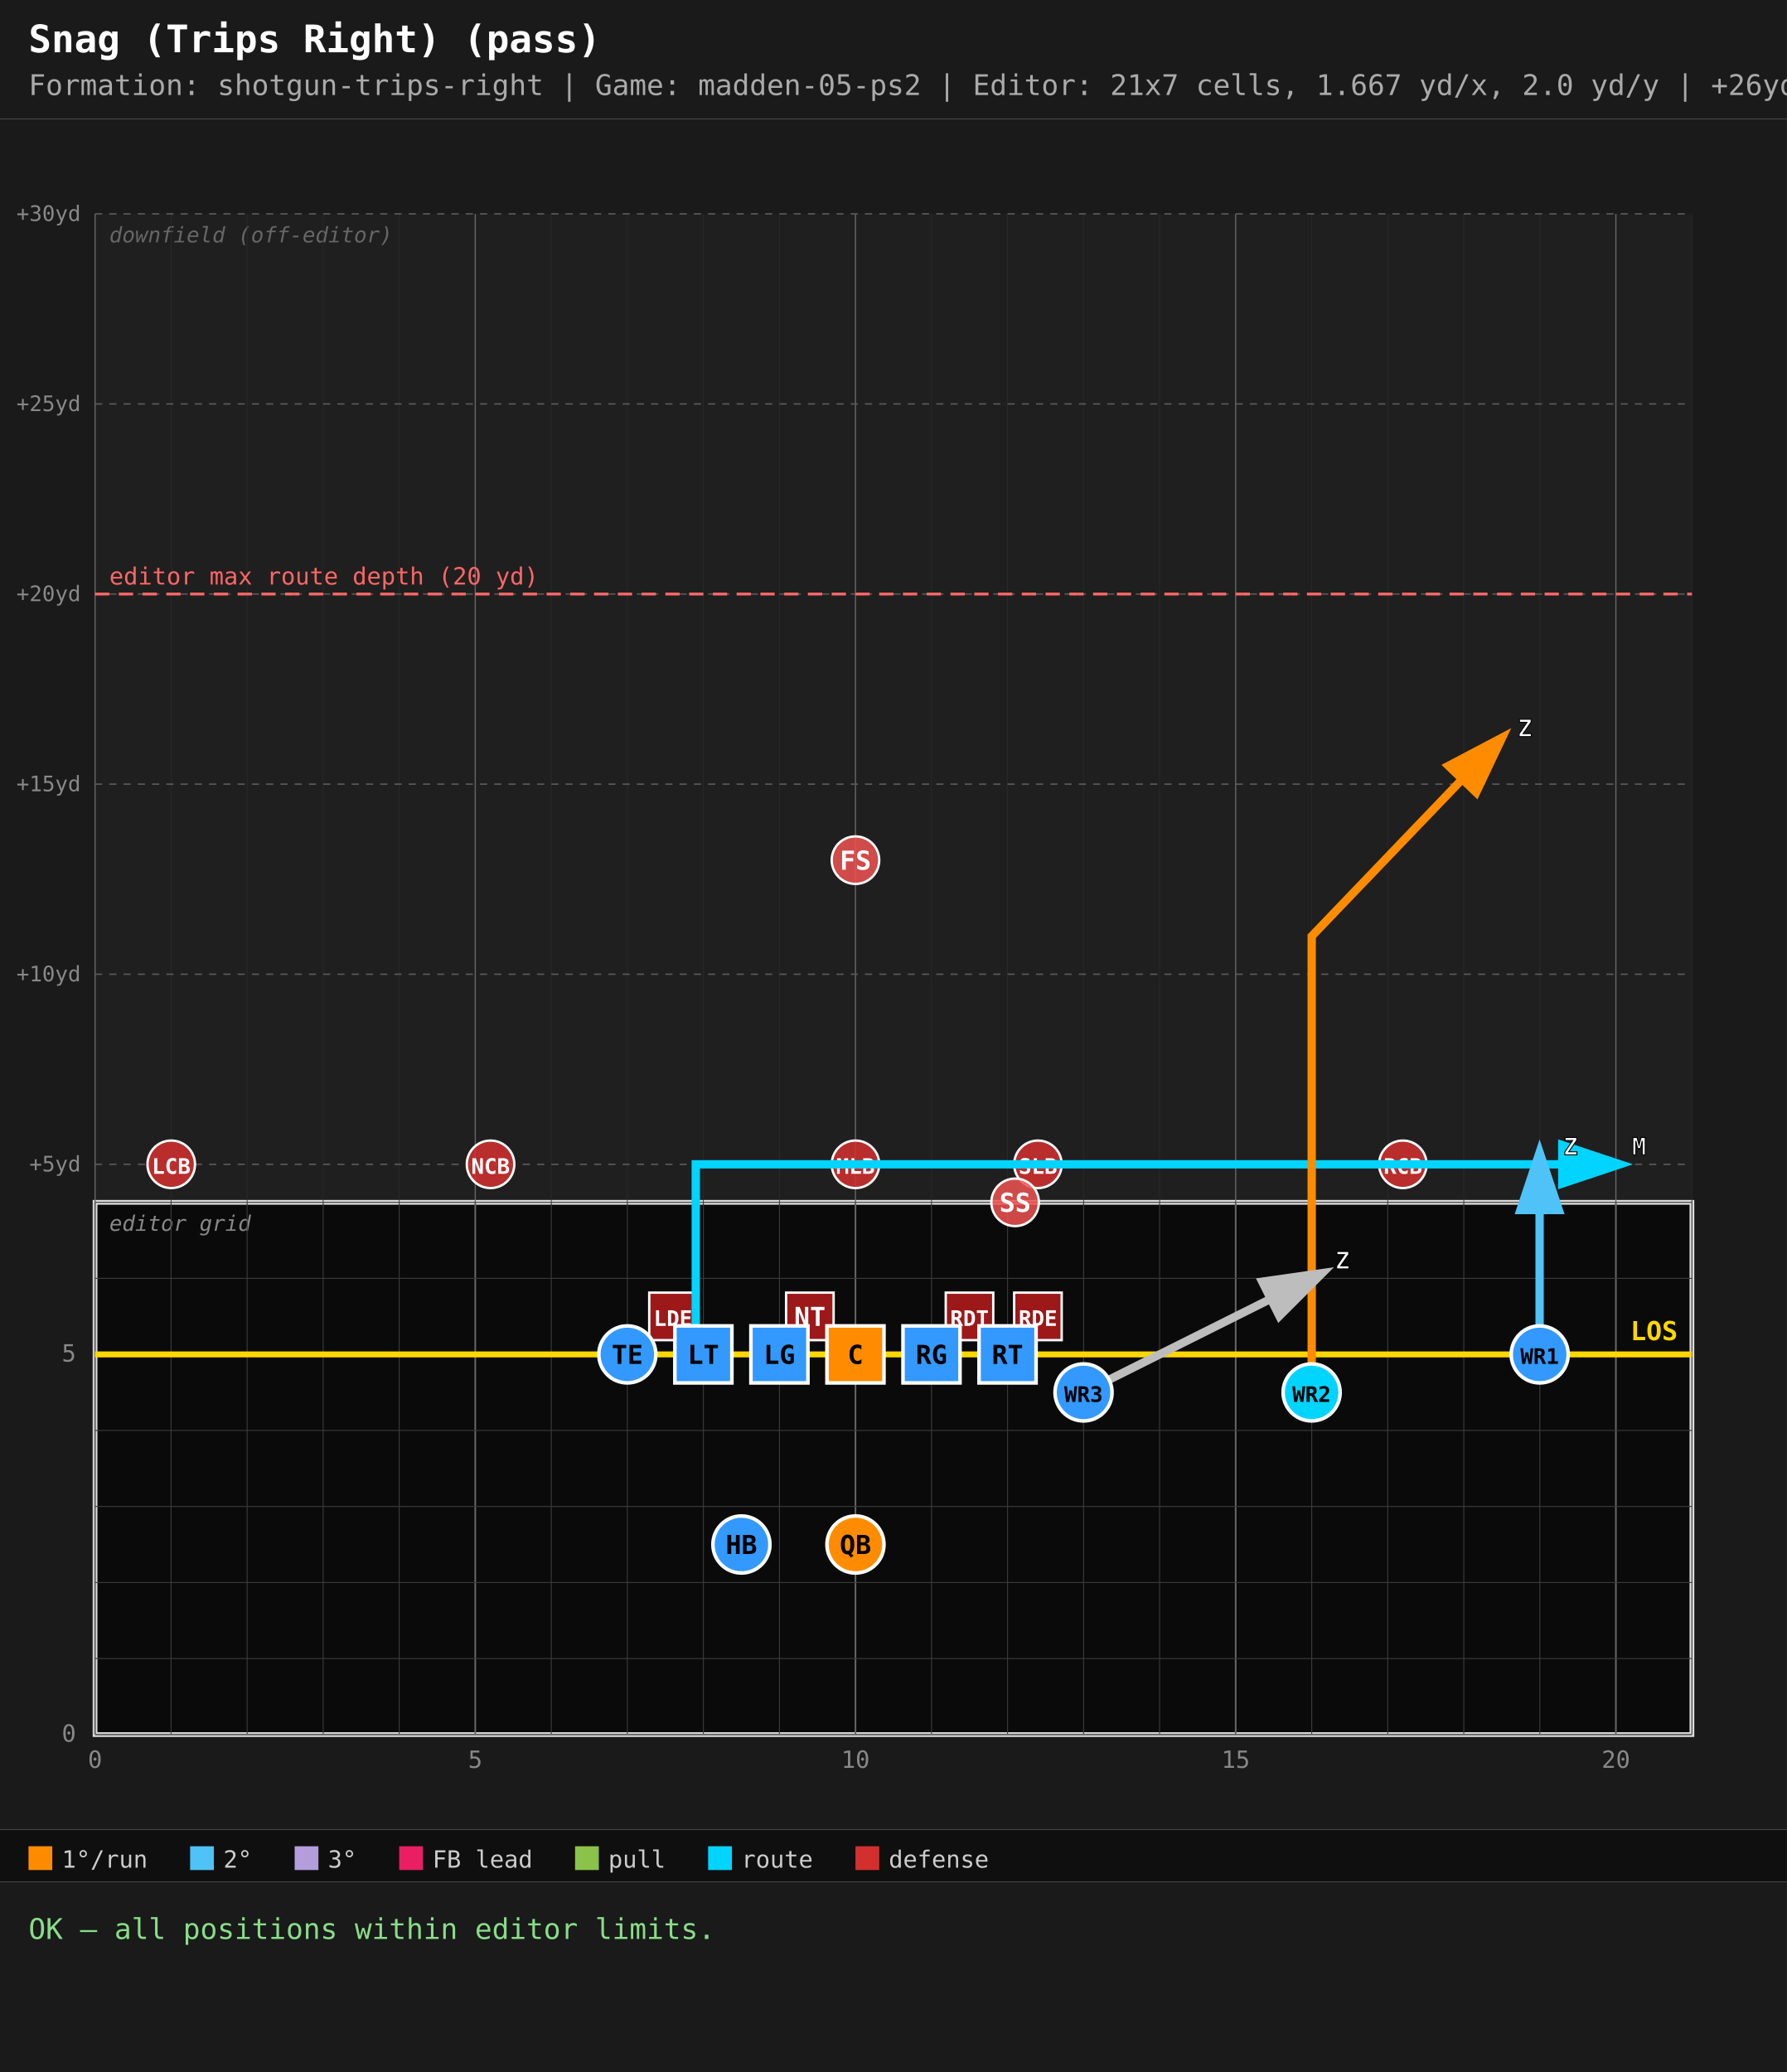
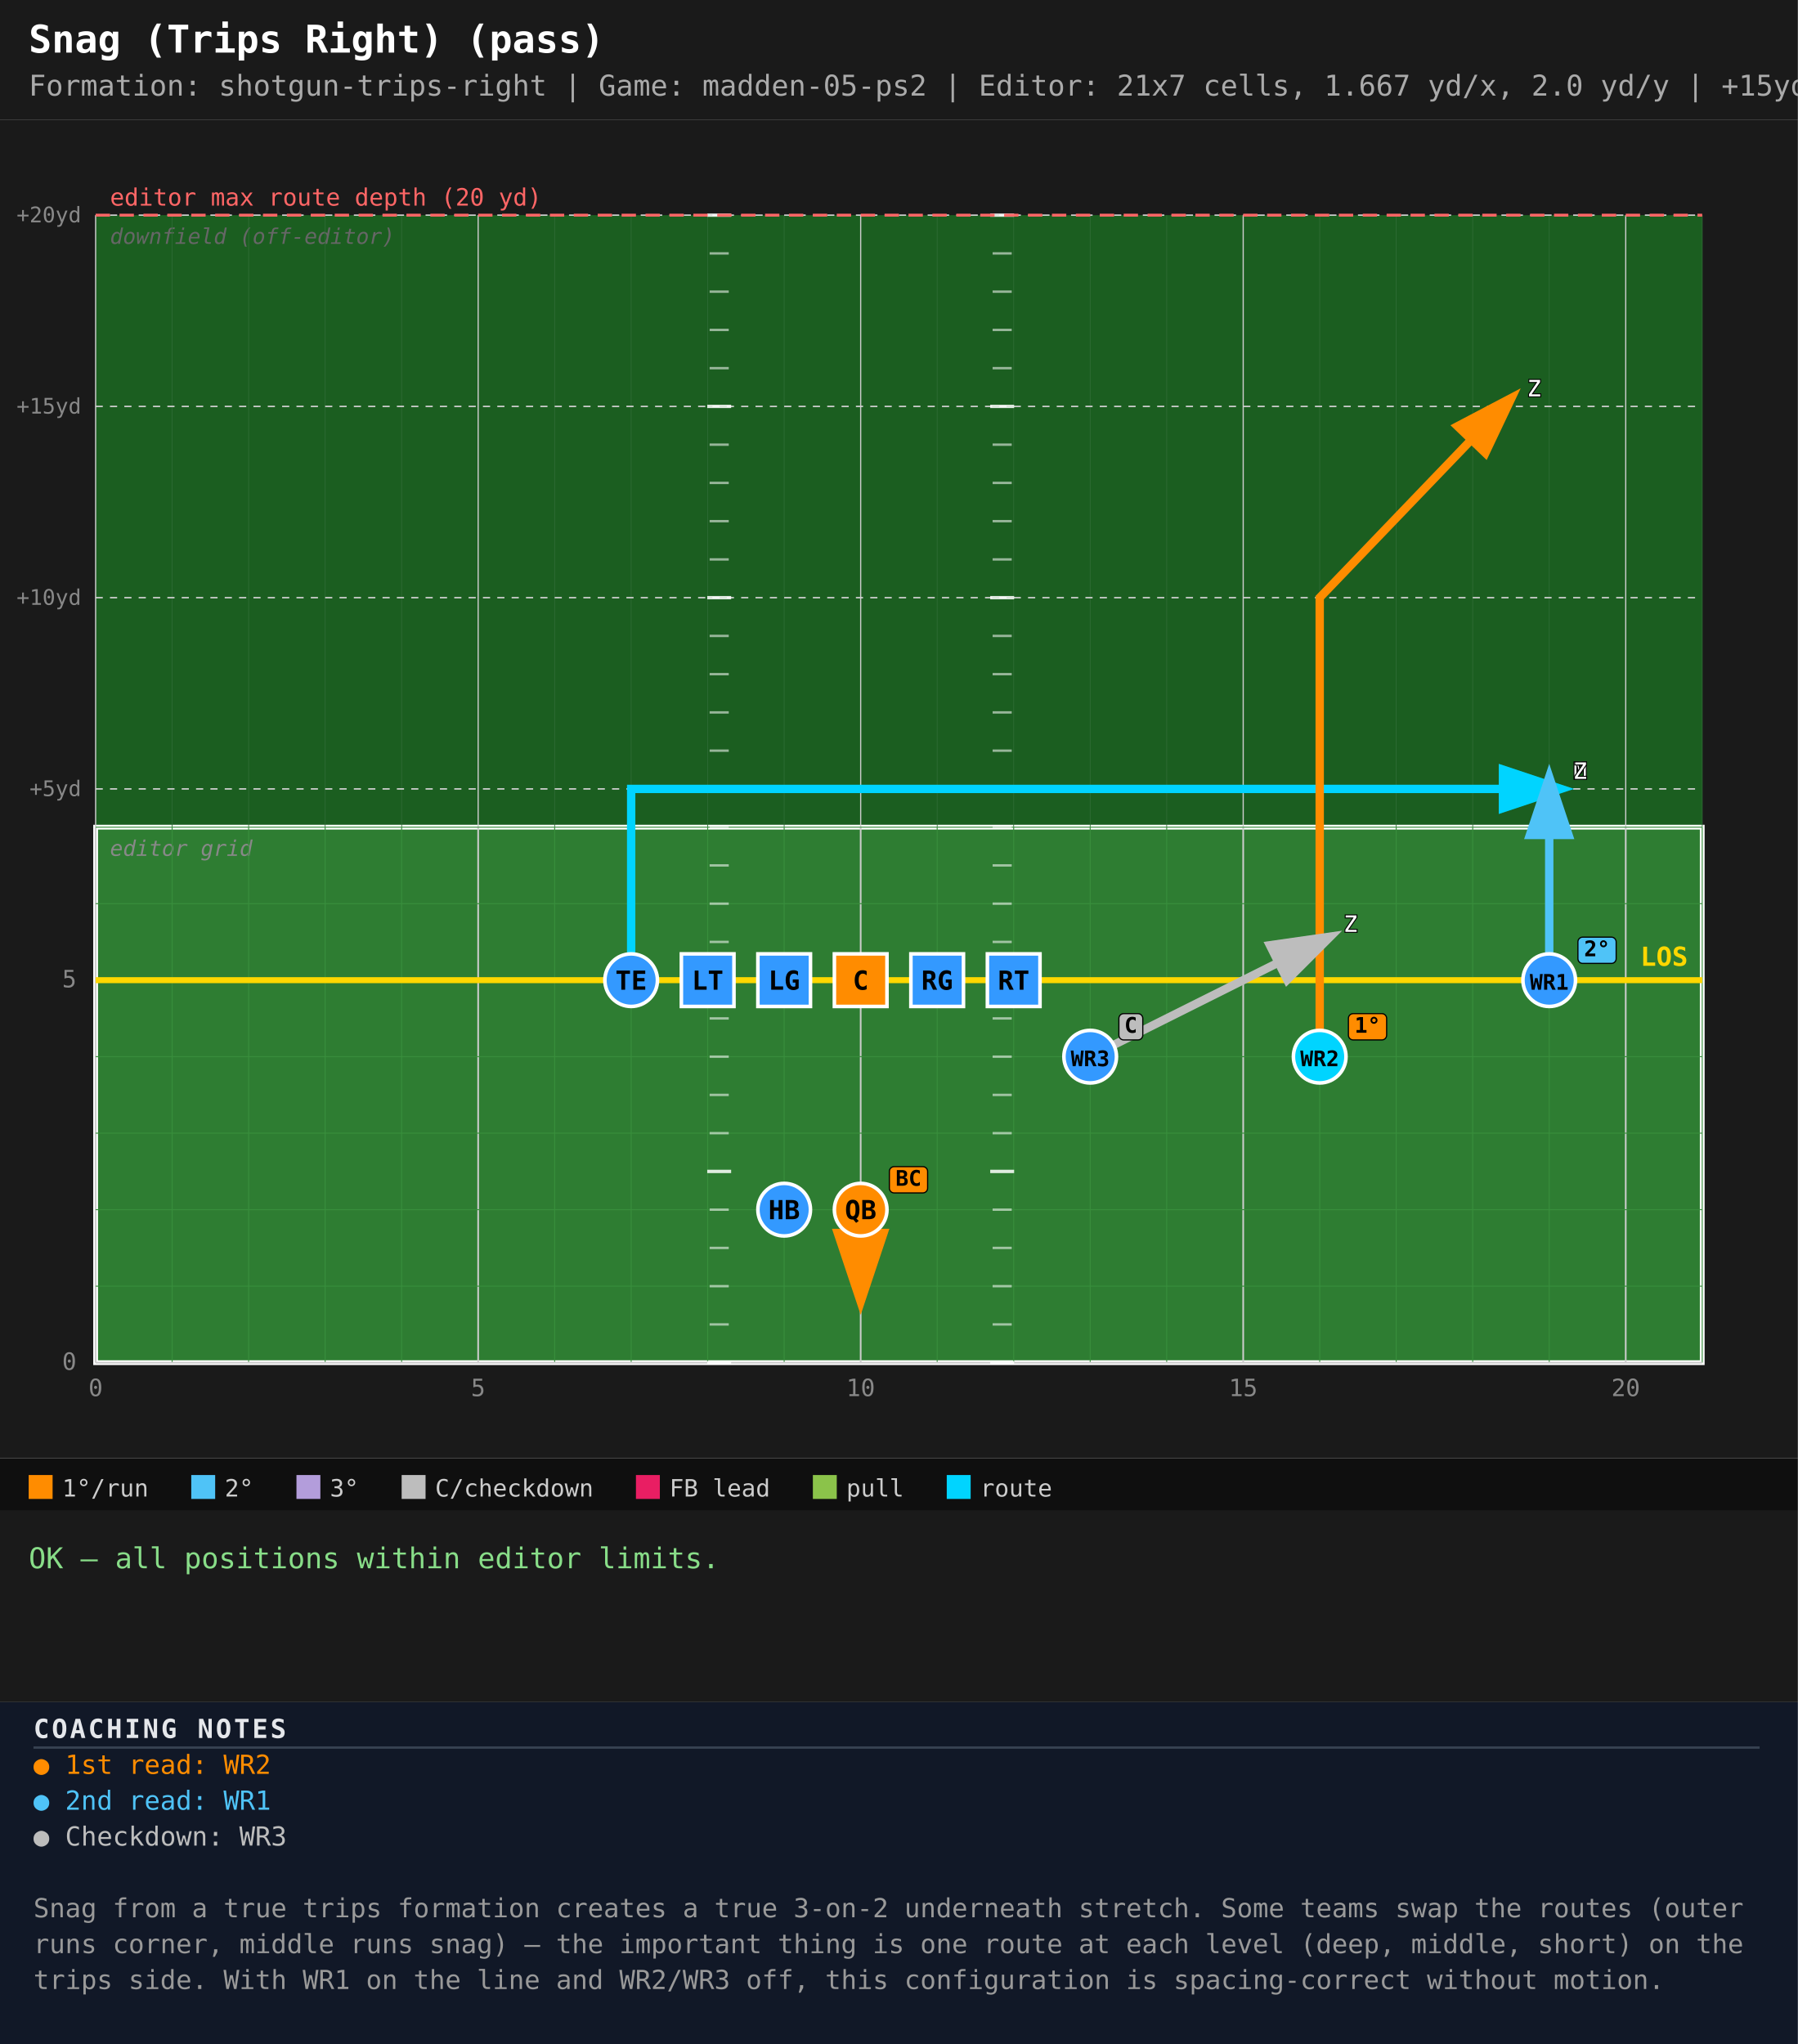
- <svg xmlns="http://www.w3.org/2000/svg" width="752" height="872" viewBox="0 0 752 872" font-family="monospace">
+ <svg xmlns="http://www.w3.org/2000/svg" width="752" height="855" viewBox="0 0 752 855" font-family="monospace">
  <defs>
    <marker id="arrow" markerWidth="10" markerHeight="10" refX="6" refY="3" orient="auto" markerUnits="strokeWidth">
      <path d="M0,0 L0,6 L9,3 z" fill="#00d4ff" />
    </marker>
    <marker id="arrow-primary" markerWidth="10" markerHeight="10" refX="6" refY="3" orient="auto" markerUnits="strokeWidth">
      <path d="M0,0 L0,6 L9,3 z" fill="#ff8c00" />
    </marker>
    <marker id="arrow-secondary" markerWidth="10" markerHeight="10" refX="6" refY="3" orient="auto" markerUnits="strokeWidth">
      <path d="M0,0 L0,6 L9,3 z" fill="#4fc3f7" />
    </marker>
    <marker id="arrow-tertiary" markerWidth="10" markerHeight="10" refX="6" refY="3" orient="auto" markerUnits="strokeWidth">
      <path d="M0,0 L0,6 L9,3 z" fill="#b39ddb" />
    </marker>
    <marker id="arrow-checkdown" markerWidth="10" markerHeight="10" refX="6" refY="3" orient="auto" markerUnits="strokeWidth">
      <path d="M0,0 L0,6 L9,3 z" fill="#bdbdbd" />
    </marker>
    <marker id="arrow-fake" markerWidth="10" markerHeight="10" refX="6" refY="3" orient="auto" markerUnits="strokeWidth">
      <path d="M0,0 L0,6 L9,3 z" fill="#888" />
    </marker>
    <marker id="arrow-fb" markerWidth="10" markerHeight="10" refX="6" refY="3" orient="auto" markerUnits="strokeWidth">
      <path d="M0,0 L0,6 L9,3 z" fill="#e91e63" />
    </marker>
    <marker id="arrow-pull" markerWidth="10" markerHeight="10" refX="6" refY="3" orient="auto" markerUnits="strokeWidth">
      <path d="M0,0 L0,6 L9,3 z" fill="#8bc34a" />
    </marker>
    <marker id="arrow-passblock" markerWidth="10" markerHeight="10" refX="6" refY="3" orient="auto" markerUnits="strokeWidth">
      <path d="M0,0 L0,6 L9,3 z" fill="#90a4ae" />
    </marker>
+     <marker id="arrow-rush" markerWidth="10" markerHeight="10" refX="6" refY="3" orient="auto" markerUnits="strokeWidth">
+       <path d="M0,0 L0,6 L9,3 z" fill="#ff5252" />
+     </marker>
+     <marker id="arrow-zone" markerWidth="10" markerHeight="10" refX="6" refY="3" orient="auto" markerUnits="strokeWidth">
+       <path d="M0,0 L0,6 L9,3 z" fill="#ff8a80" />
+     </marker>
+     <marker id="arrow-man" markerWidth="10" markerHeight="10" refX="6" refY="3" orient="auto" markerUnits="strokeWidth">
+       <path d="M0,0 L0,6 L9,3 z" fill="#f48fb1" />
+     </marker>
  </defs>
  <rect x="0" y="0" width="752" height="50" fill="#1a1a1a" />
  <text x="12" y="22" font-size="16" fill="white" font-weight="bold">Snag (Trips Right) (pass)</text>
-   <text x="12" y="40" font-size="12" fill="#aaa">Formation: shotgun-trips-right | Game: madden-05-ps2 | Editor: 21x7 cells, 1.667 yd/x, 2.0 yd/y | +26yd downfield shown | vs Nickel Cover 1</text>
+   <text x="12" y="40" font-size="12" fill="#aaa">Formation: shotgun-trips-right | Game: madden-05-ps2 | Editor: 21x7 cells, 1.667 yd/x, 2.0 yd/y | +15yd downfield (short) | show: both</text>
  <g transform="translate(0,50)">
-     <rect x="0" y="0" width="752" height="720" fill="#1a1a1a" />
-     <rect x="40" y="40" width="672" height="416" fill="#1f1f1f" />
+     <rect x="0" y="0" width="752" height="560" fill="#1a1a1a" />
+     <rect x="40" y="40" width="672" height="256" fill="#1b5e20" />
    <text x="46" y="52" font-size="9" fill="#666" font-style="italic">downfield (off-editor)</text>
-     <rect x="40" y="456" width="672" height="224" fill="#0a0a0a" stroke="#dddddd" stroke-width="2" />
-     <text x="46" y="468" font-size="9" fill="#888" font-style="italic">editor grid</text>
-     <line x1="40" y1="40" x2="40" y2="456" stroke="#666" stroke-width="0.5" />
-     <line x1="40" y1="456" x2="40" y2="680" stroke="#666" stroke-width="0.7" />
-     <line x1="72" y1="40" x2="72" y2="456" stroke="#2a2a2a" stroke-width="0.3" />
-     <line x1="72" y1="456" x2="72" y2="680" stroke="#3a3a3a" stroke-width="0.4" />
-     <line x1="104" y1="40" x2="104" y2="456" stroke="#2a2a2a" stroke-width="0.3" />
-     <line x1="104" y1="456" x2="104" y2="680" stroke="#3a3a3a" stroke-width="0.4" />
-     <line x1="136" y1="40" x2="136" y2="456" stroke="#2a2a2a" stroke-width="0.3" />
-     <line x1="136" y1="456" x2="136" y2="680" stroke="#3a3a3a" stroke-width="0.4" />
-     <line x1="168" y1="40" x2="168" y2="456" stroke="#2a2a2a" stroke-width="0.3" />
-     <line x1="168" y1="456" x2="168" y2="680" stroke="#3a3a3a" stroke-width="0.4" />
-     <line x1="200" y1="40" x2="200" y2="456" stroke="#666" stroke-width="0.5" />
-     <line x1="200" y1="456" x2="200" y2="680" stroke="#666" stroke-width="0.7" />
-     <line x1="232" y1="40" x2="232" y2="456" stroke="#2a2a2a" stroke-width="0.3" />
-     <line x1="232" y1="456" x2="232" y2="680" stroke="#3a3a3a" stroke-width="0.4" />
-     <line x1="264" y1="40" x2="264" y2="456" stroke="#2a2a2a" stroke-width="0.3" />
-     <line x1="264" y1="456" x2="264" y2="680" stroke="#3a3a3a" stroke-width="0.4" />
-     <line x1="296" y1="40" x2="296" y2="456" stroke="#2a2a2a" stroke-width="0.3" />
-     <line x1="296" y1="456" x2="296" y2="680" stroke="#3a3a3a" stroke-width="0.4" />
-     <line x1="328" y1="40" x2="328" y2="456" stroke="#2a2a2a" stroke-width="0.3" />
-     <line x1="328" y1="456" x2="328" y2="680" stroke="#3a3a3a" stroke-width="0.4" />
-     <line x1="360" y1="40" x2="360" y2="456" stroke="#666" stroke-width="0.5" />
-     <line x1="360" y1="456" x2="360" y2="680" stroke="#666" stroke-width="0.7" />
-     <line x1="392" y1="40" x2="392" y2="456" stroke="#2a2a2a" stroke-width="0.3" />
-     <line x1="392" y1="456" x2="392" y2="680" stroke="#3a3a3a" stroke-width="0.4" />
-     <line x1="424" y1="40" x2="424" y2="456" stroke="#2a2a2a" stroke-width="0.3" />
-     <line x1="424" y1="456" x2="424" y2="680" stroke="#3a3a3a" stroke-width="0.4" />
-     <line x1="456" y1="40" x2="456" y2="456" stroke="#2a2a2a" stroke-width="0.3" />
-     <line x1="456" y1="456" x2="456" y2="680" stroke="#3a3a3a" stroke-width="0.4" />
-     <line x1="488" y1="40" x2="488" y2="456" stroke="#2a2a2a" stroke-width="0.3" />
-     <line x1="488" y1="456" x2="488" y2="680" stroke="#3a3a3a" stroke-width="0.4" />
-     <line x1="520" y1="40" x2="520" y2="456" stroke="#666" stroke-width="0.5" />
-     <line x1="520" y1="456" x2="520" y2="680" stroke="#666" stroke-width="0.7" />
-     <line x1="552" y1="40" x2="552" y2="456" stroke="#2a2a2a" stroke-width="0.3" />
-     <line x1="552" y1="456" x2="552" y2="680" stroke="#3a3a3a" stroke-width="0.4" />
-     <line x1="584" y1="40" x2="584" y2="456" stroke="#2a2a2a" stroke-width="0.3" />
-     <line x1="584" y1="456" x2="584" y2="680" stroke="#3a3a3a" stroke-width="0.4" />
-     <line x1="616" y1="40" x2="616" y2="456" stroke="#2a2a2a" stroke-width="0.3" />
-     <line x1="616" y1="456" x2="616" y2="680" stroke="#3a3a3a" stroke-width="0.4" />
-     <line x1="648" y1="40" x2="648" y2="456" stroke="#2a2a2a" stroke-width="0.3" />
-     <line x1="648" y1="456" x2="648" y2="680" stroke="#3a3a3a" stroke-width="0.4" />
-     <line x1="680" y1="40" x2="680" y2="456" stroke="#666" stroke-width="0.5" />
-     <line x1="680" y1="456" x2="680" y2="680" stroke="#666" stroke-width="0.7" />
-     <line x1="712" y1="40" x2="712" y2="456" stroke="#2a2a2a" stroke-width="0.3" />
-     <line x1="712" y1="456" x2="712" y2="680" stroke="#3a3a3a" stroke-width="0.4" />
-     <line x1="40" y1="440.0" x2="712" y2="440.0" stroke="#5a5a5a" stroke-width="0.6" stroke-dasharray="3,3" />
-     <text x="34" y="443.0" text-anchor="end" font-size="9" fill="#888">+5yd</text>
-     <line x1="40" y1="360.0" x2="712" y2="360.0" stroke="#5a5a5a" stroke-width="0.6" stroke-dasharray="3,3" />
-     <text x="34" y="363.0" text-anchor="end" font-size="9" fill="#888">+10yd</text>
-     <line x1="40" y1="280.0" x2="712" y2="280.0" stroke="#5a5a5a" stroke-width="0.6" stroke-dasharray="3,3" />
-     <text x="34" y="283.0" text-anchor="end" font-size="9" fill="#888">+15yd</text>
-     <line x1="40" y1="200.0" x2="712" y2="200.0" stroke="#5a5a5a" stroke-width="0.6" stroke-dasharray="3,3" />
-     <text x="34" y="203.0" text-anchor="end" font-size="9" fill="#888">+20yd</text>
-     <line x1="40" y1="120.0" x2="712" y2="120.0" stroke="#5a5a5a" stroke-width="0.6" stroke-dasharray="3,3" />
-     <text x="34" y="123.0" text-anchor="end" font-size="9" fill="#888">+25yd</text>
-     <line x1="40" y1="40.0" x2="712" y2="40.0" stroke="#5a5a5a" stroke-width="0.6" stroke-dasharray="3,3" />
-     <text x="34" y="43.0" text-anchor="end" font-size="9" fill="#888">+30yd</text>
-     <line x1="40" y1="680" x2="712" y2="680" stroke="#666" stroke-width="0.7" />
-     <line x1="40" y1="648" x2="712" y2="648" stroke="#3a3a3a" stroke-width="0.4" />
-     <line x1="40" y1="616" x2="712" y2="616" stroke="#3a3a3a" stroke-width="0.4" />
-     <line x1="40" y1="584" x2="712" y2="584" stroke="#3a3a3a" stroke-width="0.4" />
-     <line x1="40" y1="552" x2="712" y2="552" stroke="#3a3a3a" stroke-width="0.4" />
-     <line x1="40" y1="520" x2="712" y2="520" stroke="#666" stroke-width="0.7" />
-     <line x1="40" y1="488" x2="712" y2="488" stroke="#3a3a3a" stroke-width="0.4" />
-     <line x1="40" y1="456" x2="712" y2="456" stroke="#3a3a3a" stroke-width="0.4" />
-     <text x="40" y="694" text-anchor="middle" font-size="10" fill="#888">0</text>
-     <text x="200" y="694" text-anchor="middle" font-size="10" fill="#888">5</text>
-     <text x="360" y="694" text-anchor="middle" font-size="10" fill="#888">10</text>
-     <text x="520" y="694" text-anchor="middle" font-size="10" fill="#888">15</text>
-     <text x="680" y="694" text-anchor="middle" font-size="10" fill="#888">20</text>
-     <text x="32" y="683" text-anchor="end" font-size="10" fill="#888">0</text>
-     <text x="32" y="523" text-anchor="end" font-size="10" fill="#888">5</text>
-     <line x1="40" y1="520" x2="712" y2="520" stroke="#ffd700" stroke-width="2.5" />
-     <text x="706" y="514" text-anchor="end" font-size="11" fill="#ffd700" font-weight="bold">LOS</text>
-     <line x1="40" y1="200.0" x2="712" y2="200.0" stroke="#ff6666" stroke-width="1.2" stroke-dasharray="6,4" />
-     <text x="46" y="196.0" font-size="10" fill="#ff6666">editor max route depth (20 yd)</text>
-     <rect x="273.215" y="494.0" width="20" height="20" fill="#b71c1c" stroke="white" stroke-width="1" fill-opacity="0.85" />
-     <text x="283.215" y="508.0" text-anchor="middle" font-size="9" fill="white" font-weight="bold">LDE</text>
-     <rect x="330.804" y="494.0" width="20" height="20" fill="#b71c1c" stroke="white" stroke-width="1" fill-opacity="0.85" />
-     <text x="340.804" y="508.0" text-anchor="middle" font-size="11" fill="white" font-weight="bold">NT</text>
-     <rect x="397.99" y="494.0" width="20" height="20" fill="#b71c1c" stroke="white" stroke-width="1" fill-opacity="0.85" />
-     <text x="407.99" y="508.0" text-anchor="middle" font-size="9" fill="white" font-weight="bold">RDT</text>
-     <rect x="426.785" y="494.0" width="20" height="20" fill="#b71c1c" stroke="white" stroke-width="1" fill-opacity="0.85" />
-     <text x="436.785" y="508.0" text-anchor="middle" font-size="9" fill="white" font-weight="bold">RDE</text>
-     <circle cx="360.0" cy="440.0" r="10.0" fill="#d32f2f" stroke="white" stroke-width="1" fill-opacity="0.85" />
-     <text x="360.0" y="444.0" text-anchor="middle" font-size="9" fill="white" font-weight="bold">MLB</text>
-     <circle cx="436.785" cy="440.0" r="10.0" fill="#d32f2f" stroke="white" stroke-width="1" fill-opacity="0.85" />
-     <text x="436.785" y="444.0" text-anchor="middle" font-size="9" fill="white" font-weight="bold">SLB</text>
-     <circle cx="206.431" cy="440.0" r="10.0" fill="#d32f2f" stroke="white" stroke-width="1" fill-opacity="0.85" />
-     <text x="206.431" y="444.0" text-anchor="middle" font-size="9" fill="white" font-weight="bold">NCB</text>
-     <circle cx="72.058" cy="440.0" r="10.0" fill="#d32f2f" stroke="white" stroke-width="1" fill-opacity="0.85" />
-     <text x="72.058" y="444.0" text-anchor="middle" font-size="9" fill="white" font-weight="bold">LCB</text>
-     <circle cx="590.354" cy="440.0" r="10.0" fill="#d32f2f" stroke="white" stroke-width="1" fill-opacity="0.85" />
-     <text x="590.354" y="444.0" text-anchor="middle" font-size="9" fill="white" font-weight="bold">RCB</text>
-     <circle cx="427.187" cy="456.0" r="10.0" fill="#ef5350" stroke="white" stroke-width="1" fill-opacity="0.85" />
-     <text x="427.187" y="460.0" text-anchor="middle" font-size="11" fill="white" font-weight="bold">SS</text>
-     <circle cx="360.0" cy="312.0" r="10.0" fill="#ef5350" stroke="white" stroke-width="1" fill-opacity="0.85" />
-     <text x="360.0" y="316.0" text-anchor="middle" font-size="11" fill="white" font-weight="bold">FS</text>
-     <polyline points="292.8,520.0 292.8,440.0 676.7,440.0" fill="none" stroke="#00d4ff" stroke-width="3.5" marker-end="url(#arrow)" />
-     <text x="686.737" y="436.0" font-size="10" fill="white" font-weight="bold" stroke="black" stroke-width="0.4">M</text>
-     <polyline points="647.9,520.0 647.9,440.0" fill="none" stroke="#4fc3f7" stroke-width="3.5" marker-end="url(#arrow-secondary)" />
-     <text x="657.942" y="436.0" font-size="10" fill="white" font-weight="bold" stroke="black" stroke-width="0.4">Z</text>
-     <polyline points="552.0,536.0 552.0,344.0 628.7,264.0" fill="none" stroke="#ff8c00" stroke-width="3.5" marker-end="url(#arrow-primary)" />
-     <text x="638.746" y="260.0" font-size="10" fill="white" font-weight="bold" stroke="black" stroke-width="0.4">Z</text>
-     <polyline points="456.0,536.0 552.0,488.0" fill="none" stroke="#bdbdbd" stroke-width="3.5" marker-end="url(#arrow-checkdown)" />
-     <text x="561.962" y="484.0" font-size="10" fill="white" font-weight="bold" stroke="black" stroke-width="0.4">Z</text>
-     <rect x="284.0" y="508.0" width="24" height="24" fill="#3399ff" stroke="white" stroke-width="1.5" />
-     <text x="296" y="524.0" text-anchor="middle" font-size="11" fill="black" font-weight="bold">LT</text>
-     <rect x="316.0" y="508.0" width="24" height="24" fill="#3399ff" stroke="white" stroke-width="1.5" />
-     <text x="328" y="524.0" text-anchor="middle" font-size="11" fill="black" font-weight="bold">LG</text>
-     <rect x="348.0" y="508.0" width="24" height="24" fill="#ff8c00" stroke="white" stroke-width="1.5" />
-     <text x="360" y="524.0" text-anchor="middle" font-size="11" fill="black" font-weight="bold">C</text>
-     <rect x="380.0" y="508.0" width="24" height="24" fill="#3399ff" stroke="white" stroke-width="1.5" />
-     <text x="392" y="524.0" text-anchor="middle" font-size="11" fill="black" font-weight="bold">RG</text>
-     <rect x="412.0" y="508.0" width="24" height="24" fill="#3399ff" stroke="white" stroke-width="1.5" />
-     <text x="424" y="524.0" text-anchor="middle" font-size="11" fill="black" font-weight="bold">RT</text>
-     <circle cx="264" cy="520.0" r="12.0" fill="#3399ff" stroke="white" stroke-width="1.5" />
-     <text x="264" y="524.0" text-anchor="middle" font-size="11" fill="black" font-weight="bold">TE</text>
-     <circle cx="647.942" cy="520.0" r="12.0" fill="#3399ff" stroke="white" stroke-width="1.5" />
-     <text x="647.942" y="524.0" text-anchor="middle" font-size="9" fill="black" font-weight="bold">WR1</text>
-     <circle cx="551.962" cy="536.0" r="12.0" fill="#00d4ff" stroke="white" stroke-width="1.5" />
-     <text x="551.962" y="540.0" text-anchor="middle" font-size="9" fill="black" font-weight="bold">WR2</text>
-     <circle cx="455.981" cy="536.0" r="12.0" fill="#3399ff" stroke="white" stroke-width="1.5" />
-     <text x="455.981" y="540.0" text-anchor="middle" font-size="9" fill="black" font-weight="bold">WR3</text>
-     <circle cx="360.0" cy="600.0" r="12.0" fill="#ff8c00" stroke="white" stroke-width="1.5" />
-     <text x="360.0" y="604.0" text-anchor="middle" font-size="11" fill="black" font-weight="bold">QB</text>
-     <circle cx="312.01" cy="600.0" r="12.0" fill="#3399ff" stroke="white" stroke-width="1.5" />
-     <text x="312.01" y="604.0" text-anchor="middle" font-size="11" fill="black" font-weight="bold">HB</text>
+     <rect x="40" y="296" width="672" height="224" fill="#2e7d32" stroke="#ffffff" stroke-width="2" />
+     <text x="46" y="308" font-size="9" fill="#888" font-style="italic">editor grid</text>
+     <line x1="40" y1="40" x2="40" y2="296" stroke="#cccccc" stroke-width="0.5" />
+     <line x1="40" y1="296" x2="40" y2="520" stroke="#cccccc" stroke-width="0.7" />
+     <line x1="72" y1="40" x2="72" y2="296" stroke="#2e6b34" stroke-width="0.3" />
+     <line x1="72" y1="296" x2="72" y2="520" stroke="#388e3c" stroke-width="0.4" />
+     <line x1="104" y1="40" x2="104" y2="296" stroke="#2e6b34" stroke-width="0.3" />
+     <line x1="104" y1="296" x2="104" y2="520" stroke="#388e3c" stroke-width="0.4" />
+     <line x1="136" y1="40" x2="136" y2="296" stroke="#2e6b34" stroke-width="0.3" />
+     <line x1="136" y1="296" x2="136" y2="520" stroke="#388e3c" stroke-width="0.4" />
+     <line x1="168" y1="40" x2="168" y2="296" stroke="#2e6b34" stroke-width="0.3" />
+     <line x1="168" y1="296" x2="168" y2="520" stroke="#388e3c" stroke-width="0.4" />
+     <line x1="200" y1="40" x2="200" y2="296" stroke="#cccccc" stroke-width="0.5" />
+     <line x1="200" y1="296" x2="200" y2="520" stroke="#cccccc" stroke-width="0.7" />
+     <line x1="232" y1="40" x2="232" y2="296" stroke="#2e6b34" stroke-width="0.3" />
+     <line x1="232" y1="296" x2="232" y2="520" stroke="#388e3c" stroke-width="0.4" />
+     <line x1="264" y1="40" x2="264" y2="296" stroke="#2e6b34" stroke-width="0.3" />
+     <line x1="264" y1="296" x2="264" y2="520" stroke="#388e3c" stroke-width="0.4" />
+     <line x1="296" y1="40" x2="296" y2="296" stroke="#2e6b34" stroke-width="0.3" />
+     <line x1="296" y1="296" x2="296" y2="520" stroke="#388e3c" stroke-width="0.4" />
+     <line x1="328" y1="40" x2="328" y2="296" stroke="#2e6b34" stroke-width="0.3" />
+     <line x1="328" y1="296" x2="328" y2="520" stroke="#388e3c" stroke-width="0.4" />
+     <line x1="360" y1="40" x2="360" y2="296" stroke="#cccccc" stroke-width="0.5" />
+     <line x1="360" y1="296" x2="360" y2="520" stroke="#cccccc" stroke-width="0.7" />
+     <line x1="392" y1="40" x2="392" y2="296" stroke="#2e6b34" stroke-width="0.3" />
+     <line x1="392" y1="296" x2="392" y2="520" stroke="#388e3c" stroke-width="0.4" />
+     <line x1="424" y1="40" x2="424" y2="296" stroke="#2e6b34" stroke-width="0.3" />
+     <line x1="424" y1="296" x2="424" y2="520" stroke="#388e3c" stroke-width="0.4" />
+     <line x1="456" y1="40" x2="456" y2="296" stroke="#2e6b34" stroke-width="0.3" />
+     <line x1="456" y1="296" x2="456" y2="520" stroke="#388e3c" stroke-width="0.4" />
+     <line x1="488" y1="40" x2="488" y2="296" stroke="#2e6b34" stroke-width="0.3" />
+     <line x1="488" y1="296" x2="488" y2="520" stroke="#388e3c" stroke-width="0.4" />
+     <line x1="520" y1="40" x2="520" y2="296" stroke="#cccccc" stroke-width="0.5" />
+     <line x1="520" y1="296" x2="520" y2="520" stroke="#cccccc" stroke-width="0.7" />
+     <line x1="552" y1="40" x2="552" y2="296" stroke="#2e6b34" stroke-width="0.3" />
+     <line x1="552" y1="296" x2="552" y2="520" stroke="#388e3c" stroke-width="0.4" />
+     <line x1="584" y1="40" x2="584" y2="296" stroke="#2e6b34" stroke-width="0.3" />
+     <line x1="584" y1="296" x2="584" y2="520" stroke="#388e3c" stroke-width="0.4" />
+     <line x1="616" y1="40" x2="616" y2="296" stroke="#2e6b34" stroke-width="0.3" />
+     <line x1="616" y1="296" x2="616" y2="520" stroke="#388e3c" stroke-width="0.4" />
+     <line x1="648" y1="40" x2="648" y2="296" stroke="#2e6b34" stroke-width="0.3" />
+     <line x1="648" y1="296" x2="648" y2="520" stroke="#388e3c" stroke-width="0.4" />
+     <line x1="680" y1="40" x2="680" y2="296" stroke="#cccccc" stroke-width="0.5" />
+     <line x1="680" y1="296" x2="680" y2="520" stroke="#cccccc" stroke-width="0.7" />
+     <line x1="712" y1="40" x2="712" y2="296" stroke="#2e6b34" stroke-width="0.3" />
+     <line x1="712" y1="296" x2="712" y2="520" stroke="#388e3c" stroke-width="0.4" />
+     <line x1="40" y1="280.0" x2="712" y2="280.0" stroke="#cfcfcf" stroke-width="0.6" stroke-dasharray="3,3" />
+     <text x="34" y="283.0" text-anchor="end" font-size="9" fill="#888">+5yd</text>
+     <line x1="40" y1="200.0" x2="712" y2="200.0" stroke="#cfcfcf" stroke-width="0.6" stroke-dasharray="3,3" />
+     <text x="34" y="203.0" text-anchor="end" font-size="9" fill="#888">+10yd</text>
+     <line x1="40" y1="120.0" x2="712" y2="120.0" stroke="#cfcfcf" stroke-width="0.6" stroke-dasharray="3,3" />
+     <text x="34" y="123.0" text-anchor="end" font-size="9" fill="#888">+15yd</text>
+     <line x1="40" y1="40.0" x2="712" y2="40.0" stroke="#cfcfcf" stroke-width="0.6" stroke-dasharray="3,3" />
+     <text x="34" y="43.0" text-anchor="end" font-size="9" fill="#888">+20yd</text>
+     <line x1="40" y1="520" x2="712" y2="520" stroke="#cccccc" stroke-width="0.7" />
+     <line x1="40" y1="488" x2="712" y2="488" stroke="#388e3c" stroke-width="0.4" />
+     <line x1="40" y1="456" x2="712" y2="456" stroke="#388e3c" stroke-width="0.4" />
+     <line x1="40" y1="424" x2="712" y2="424" stroke="#388e3c" stroke-width="0.4" />
+     <line x1="40" y1="392" x2="712" y2="392" stroke="#388e3c" stroke-width="0.4" />
+     <line x1="40" y1="360" x2="712" y2="360" stroke="#cccccc" stroke-width="0.7" />
+     <line x1="40" y1="328" x2="712" y2="328" stroke="#388e3c" stroke-width="0.4" />
+     <line x1="40" y1="296" x2="712" y2="296" stroke="#388e3c" stroke-width="0.4" />
+     <text x="40" y="534" text-anchor="middle" font-size="10" fill="#888">0</text>
+     <text x="200" y="534" text-anchor="middle" font-size="10" fill="#888">5</text>
+     <text x="360" y="534" text-anchor="middle" font-size="10" fill="#888">10</text>
+     <text x="520" y="534" text-anchor="middle" font-size="10" fill="#888">15</text>
+     <text x="680" y="534" text-anchor="middle" font-size="10" fill="#888">20</text>
+     <text x="32" y="523" text-anchor="end" font-size="10" fill="#888">0</text>
+     <text x="32" y="363" text-anchor="end" font-size="10" fill="#888">5</text>
+     <line x1="295.818" y1="520.0" x2="305.818" y2="520.0" stroke="#ffffff" stroke-width="1.4" stroke-opacity="0.85" />
+     <line x1="296.818" y1="504.0" x2="304.818" y2="504.0" stroke="#ffffff" stroke-width="1.0" stroke-opacity="0.55" />
+     <line x1="296.818" y1="488.0" x2="304.818" y2="488.0" stroke="#ffffff" stroke-width="1.0" stroke-opacity="0.55" />
+     <line x1="296.818" y1="472.0" x2="304.818" y2="472.0" stroke="#ffffff" stroke-width="1.0" stroke-opacity="0.55" />
+     <line x1="296.818" y1="456.0" x2="304.818" y2="456.0" stroke="#ffffff" stroke-width="1.0" stroke-opacity="0.55" />
+     <line x1="295.818" y1="440.0" x2="305.818" y2="440.0" stroke="#ffffff" stroke-width="1.4" stroke-opacity="0.85" />
+     <line x1="296.818" y1="424.0" x2="304.818" y2="424.0" stroke="#ffffff" stroke-width="1.0" stroke-opacity="0.55" />
+     <line x1="296.818" y1="408.0" x2="304.818" y2="408.0" stroke="#ffffff" stroke-width="1.0" stroke-opacity="0.55" />
+     <line x1="296.818" y1="392.0" x2="304.818" y2="392.0" stroke="#ffffff" stroke-width="1.0" stroke-opacity="0.55" />
+     <line x1="296.818" y1="376.0" x2="304.818" y2="376.0" stroke="#ffffff" stroke-width="1.0" stroke-opacity="0.55" />
+     <line x1="295.818" y1="360.0" x2="305.818" y2="360.0" stroke="#ffffff" stroke-width="1.4" stroke-opacity="0.85" />
+     <line x1="296.818" y1="344.0" x2="304.818" y2="344.0" stroke="#ffffff" stroke-width="1.0" stroke-opacity="0.55" />
+     <line x1="296.818" y1="328.0" x2="304.818" y2="328.0" stroke="#ffffff" stroke-width="1.0" stroke-opacity="0.55" />
+     <line x1="296.818" y1="312.0" x2="304.818" y2="312.0" stroke="#ffffff" stroke-width="1.0" stroke-opacity="0.55" />
+     <line x1="296.818" y1="296.0" x2="304.818" y2="296.0" stroke="#ffffff" stroke-width="1.0" stroke-opacity="0.55" />
+     <line x1="295.818" y1="280.0" x2="305.818" y2="280.0" stroke="#ffffff" stroke-width="1.4" stroke-opacity="0.85" />
+     <line x1="296.818" y1="264.0" x2="304.818" y2="264.0" stroke="#ffffff" stroke-width="1.0" stroke-opacity="0.55" />
+     <line x1="296.818" y1="248.0" x2="304.818" y2="248.0" stroke="#ffffff" stroke-width="1.0" stroke-opacity="0.55" />
+     <line x1="296.818" y1="232.0" x2="304.818" y2="232.0" stroke="#ffffff" stroke-width="1.0" stroke-opacity="0.55" />
+     <line x1="296.818" y1="216.0" x2="304.818" y2="216.0" stroke="#ffffff" stroke-width="1.0" stroke-opacity="0.55" />
+     <line x1="295.818" y1="200.0" x2="305.818" y2="200.0" stroke="#ffffff" stroke-width="1.4" stroke-opacity="0.85" />
+     <line x1="296.818" y1="184.0" x2="304.818" y2="184.0" stroke="#ffffff" stroke-width="1.0" stroke-opacity="0.55" />
+     <line x1="296.818" y1="168.0" x2="304.818" y2="168.0" stroke="#ffffff" stroke-width="1.0" stroke-opacity="0.55" />
+     <line x1="296.818" y1="152.0" x2="304.818" y2="152.0" stroke="#ffffff" stroke-width="1.0" stroke-opacity="0.55" />
+     <line x1="296.818" y1="136.0" x2="304.818" y2="136.0" stroke="#ffffff" stroke-width="1.0" stroke-opacity="0.55" />
+     <line x1="295.818" y1="120.0" x2="305.818" y2="120.0" stroke="#ffffff" stroke-width="1.4" stroke-opacity="0.85" />
+     <line x1="296.818" y1="104.0" x2="304.818" y2="104.0" stroke="#ffffff" stroke-width="1.0" stroke-opacity="0.55" />
+     <line x1="296.818" y1="88.0" x2="304.818" y2="88.0" stroke="#ffffff" stroke-width="1.0" stroke-opacity="0.55" />
+     <line x1="296.818" y1="72.0" x2="304.818" y2="72.0" stroke="#ffffff" stroke-width="1.0" stroke-opacity="0.55" />
+     <line x1="296.818" y1="56.0" x2="304.818" y2="56.0" stroke="#ffffff" stroke-width="1.0" stroke-opacity="0.55" />
+     <line x1="295.818" y1="40.0" x2="305.818" y2="40.0" stroke="#ffffff" stroke-width="1.4" stroke-opacity="0.85" />
+     <line x1="414.182" y1="520.0" x2="424.182" y2="520.0" stroke="#ffffff" stroke-width="1.4" stroke-opacity="0.85" />
+     <line x1="415.182" y1="504.0" x2="423.182" y2="504.0" stroke="#ffffff" stroke-width="1.0" stroke-opacity="0.55" />
+     <line x1="415.182" y1="488.0" x2="423.182" y2="488.0" stroke="#ffffff" stroke-width="1.0" stroke-opacity="0.55" />
+     <line x1="415.182" y1="472.0" x2="423.182" y2="472.0" stroke="#ffffff" stroke-width="1.0" stroke-opacity="0.55" />
+     <line x1="415.182" y1="456.0" x2="423.182" y2="456.0" stroke="#ffffff" stroke-width="1.0" stroke-opacity="0.55" />
+     <line x1="414.182" y1="440.0" x2="424.182" y2="440.0" stroke="#ffffff" stroke-width="1.4" stroke-opacity="0.85" />
+     <line x1="415.182" y1="424.0" x2="423.182" y2="424.0" stroke="#ffffff" stroke-width="1.0" stroke-opacity="0.55" />
+     <line x1="415.182" y1="408.0" x2="423.182" y2="408.0" stroke="#ffffff" stroke-width="1.0" stroke-opacity="0.55" />
+     <line x1="415.182" y1="392.0" x2="423.182" y2="392.0" stroke="#ffffff" stroke-width="1.0" stroke-opacity="0.55" />
+     <line x1="415.182" y1="376.0" x2="423.182" y2="376.0" stroke="#ffffff" stroke-width="1.0" stroke-opacity="0.55" />
+     <line x1="414.182" y1="360.0" x2="424.182" y2="360.0" stroke="#ffffff" stroke-width="1.4" stroke-opacity="0.85" />
+     <line x1="415.182" y1="344.0" x2="423.182" y2="344.0" stroke="#ffffff" stroke-width="1.0" stroke-opacity="0.55" />
+     <line x1="415.182" y1="328.0" x2="423.182" y2="328.0" stroke="#ffffff" stroke-width="1.0" stroke-opacity="0.55" />
+     <line x1="415.182" y1="312.0" x2="423.182" y2="312.0" stroke="#ffffff" stroke-width="1.0" stroke-opacity="0.55" />
+     <line x1="415.182" y1="296.0" x2="423.182" y2="296.0" stroke="#ffffff" stroke-width="1.0" stroke-opacity="0.55" />
+     <line x1="414.182" y1="280.0" x2="424.182" y2="280.0" stroke="#ffffff" stroke-width="1.4" stroke-opacity="0.85" />
+     <line x1="415.182" y1="264.0" x2="423.182" y2="264.0" stroke="#ffffff" stroke-width="1.0" stroke-opacity="0.55" />
+     <line x1="415.182" y1="248.0" x2="423.182" y2="248.0" stroke="#ffffff" stroke-width="1.0" stroke-opacity="0.55" />
+     <line x1="415.182" y1="232.0" x2="423.182" y2="232.0" stroke="#ffffff" stroke-width="1.0" stroke-opacity="0.55" />
+     <line x1="415.182" y1="216.0" x2="423.182" y2="216.0" stroke="#ffffff" stroke-width="1.0" stroke-opacity="0.55" />
+     <line x1="414.182" y1="200.0" x2="424.182" y2="200.0" stroke="#ffffff" stroke-width="1.4" stroke-opacity="0.85" />
+     <line x1="415.182" y1="184.0" x2="423.182" y2="184.0" stroke="#ffffff" stroke-width="1.0" stroke-opacity="0.55" />
+     <line x1="415.182" y1="168.0" x2="423.182" y2="168.0" stroke="#ffffff" stroke-width="1.0" stroke-opacity="0.55" />
+     <line x1="415.182" y1="152.0" x2="423.182" y2="152.0" stroke="#ffffff" stroke-width="1.0" stroke-opacity="0.55" />
+     <line x1="415.182" y1="136.0" x2="423.182" y2="136.0" stroke="#ffffff" stroke-width="1.0" stroke-opacity="0.55" />
+     <line x1="414.182" y1="120.0" x2="424.182" y2="120.0" stroke="#ffffff" stroke-width="1.4" stroke-opacity="0.85" />
+     <line x1="415.182" y1="104.0" x2="423.182" y2="104.0" stroke="#ffffff" stroke-width="1.0" stroke-opacity="0.55" />
+     <line x1="415.182" y1="88.0" x2="423.182" y2="88.0" stroke="#ffffff" stroke-width="1.0" stroke-opacity="0.55" />
+     <line x1="415.182" y1="72.0" x2="423.182" y2="72.0" stroke="#ffffff" stroke-width="1.0" stroke-opacity="0.55" />
+     <line x1="415.182" y1="56.0" x2="423.182" y2="56.0" stroke="#ffffff" stroke-width="1.0" stroke-opacity="0.55" />
+     <line x1="414.182" y1="40.0" x2="424.182" y2="40.0" stroke="#ffffff" stroke-width="1.4" stroke-opacity="0.85" />
+     <line x1="40" y1="360" x2="712" y2="360" stroke="#ffd700" stroke-width="2.5" />
+     <text x="706" y="354" text-anchor="end" font-size="11" fill="#ffd700" font-weight="bold">LOS</text>
+     <line x1="40" y1="40.0" x2="712" y2="40.0" stroke="#ff6666" stroke-width="1.2" stroke-dasharray="6,4" />
+     <text x="46" y="36.0" font-size="10" fill="#ff6666">editor max route depth (20 yd)</text>
+     <polyline points="264.0,360.0 264.0,280.0 647.9,280.0" fill="none" stroke="#00d4ff" stroke-width="3.5" marker-end="url(#arrow)" />
+     <text x="657.923" y="276.0" font-size="10" fill="white" font-weight="bold" stroke="black" stroke-width="0.4">M</text>
+     <polyline points="648.0,360.0 648.0,280.0" fill="none" stroke="#4fc3f7" stroke-width="3.5" marker-end="url(#arrow-secondary)" />
+     <text x="658.0" y="276.0" font-size="10" fill="white" font-weight="bold" stroke="black" stroke-width="0.4">Z</text>
+     <polyline points="552.0,392.0 552.0,200.0 628.8,120.0" fill="none" stroke="#ff8c00" stroke-width="3.5" marker-end="url(#arrow-primary)" />
+     <text x="638.785" y="116.0" font-size="10" fill="white" font-weight="bold" stroke="black" stroke-width="0.4">Z</text>
+     <polyline points="456.0,392.0 552.0,344.0" fill="none" stroke="#bdbdbd" stroke-width="3.5" marker-end="url(#arrow-checkdown)" />
+     <text x="561.981" y="340.0" font-size="10" fill="white" font-weight="bold" stroke="black" stroke-width="0.4">Z</text>
+     <polyline points="360.0,456.0 360.0,472.0 360.0,488.0" fill="none" stroke="#ff8c00" stroke-width="4.0" marker-end="url(#arrow-primary)" />
+     <rect x="285.0" y="349.0" width="22" height="22" fill="#3399ff" stroke="white" stroke-width="1.5" />
+     <text x="296" y="364" text-anchor="middle" font-size="11" fill="black" font-weight="bold">LT</text>
+     <rect x="317.0" y="349.0" width="22" height="22" fill="#3399ff" stroke="white" stroke-width="1.5" />
+     <text x="328" y="364" text-anchor="middle" font-size="11" fill="black" font-weight="bold">LG</text>
+     <rect x="349.0" y="349.0" width="22" height="22" fill="#ff8c00" stroke="white" stroke-width="1.5" />
+     <text x="360" y="364" text-anchor="middle" font-size="11" fill="black" font-weight="bold">C</text>
+     <rect x="381.0" y="349.0" width="22" height="22" fill="#3399ff" stroke="white" stroke-width="1.5" />
+     <text x="392" y="364" text-anchor="middle" font-size="11" fill="black" font-weight="bold">RG</text>
+     <rect x="413.0" y="349.0" width="22" height="22" fill="#3399ff" stroke="white" stroke-width="1.5" />
+     <text x="424" y="364" text-anchor="middle" font-size="11" fill="black" font-weight="bold">RT</text>
+     <circle cx="264" cy="360" r="11.0" fill="#3399ff" stroke="white" stroke-width="1.5" />
+     <text x="264" y="364" text-anchor="middle" font-size="11" fill="black" font-weight="bold">TE</text>
+     <circle cx="648" cy="360" r="11.0" fill="#3399ff" stroke="white" stroke-width="1.5" />
+     <text x="648" y="364" text-anchor="middle" font-size="9" fill="black" font-weight="bold">WR1</text>
+     <rect x="660.0" y="342.0" width="16" height="11" fill="#4fc3f7" stroke="black" stroke-width="0.5" rx="2" />
+     <text x="668.0" y="350.0" text-anchor="middle" font-size="9" fill="black" font-weight="bold">2°</text>
+     <circle cx="552" cy="392" r="11.0" fill="#00d4ff" stroke="white" stroke-width="1.5" />
+     <text x="552" y="396" text-anchor="middle" font-size="9" fill="black" font-weight="bold">WR2</text>
+     <rect x="564.0" y="374.0" width="16" height="11" fill="#ff8c00" stroke="black" stroke-width="0.5" rx="2" />
+     <text x="572.0" y="382.0" text-anchor="middle" font-size="9" fill="black" font-weight="bold">1°</text>
+     <circle cx="456" cy="392" r="11.0" fill="#3399ff" stroke="white" stroke-width="1.5" />
+     <text x="456" y="396" text-anchor="middle" font-size="9" fill="black" font-weight="bold">WR3</text>
+     <rect x="468.0" y="374.0" width="10" height="11" fill="#bdbdbd" stroke="black" stroke-width="0.5" rx="2" />
+     <text x="473.0" y="382.0" text-anchor="middle" font-size="9" fill="black" font-weight="bold">C</text>
+     <circle cx="360" cy="456" r="11.0" fill="#ff8c00" stroke="white" stroke-width="1.5" />
+     <text x="360" y="460" text-anchor="middle" font-size="11" fill="black" font-weight="bold">QB</text>
+     <rect x="372.0" y="438.0" width="16" height="11" fill="#ff8c00" stroke="black" stroke-width="0.5" rx="2" />
+     <text x="380.0" y="446.0" text-anchor="middle" font-size="9" fill="black" font-weight="bold">BC</text>
+     <circle cx="328" cy="456" r="11.0" fill="#3399ff" stroke="white" stroke-width="1.5" />
+     <text x="328" y="460" text-anchor="middle" font-size="11" fill="black" font-weight="bold">HB</text>
  </g>
-   <rect x="0" y="770" width="752" height="22" fill="#0f0f0f" />
-   <rect x="12" y="777" width="10" height="10" fill="#ff8c00" />
-   <text x="26" y="786" font-size="10" fill="#ccc">1°/run</text>
-   <rect x="80" y="777" width="10" height="10" fill="#4fc3f7" />
-   <text x="94" y="786" font-size="10" fill="#ccc">2°</text>
-   <rect x="124" y="777" width="10" height="10" fill="#b39ddb" />
-   <text x="138" y="786" font-size="10" fill="#ccc">3°</text>
-   <rect x="168" y="777" width="10" height="10" fill="#e91e63" />
-   <text x="182" y="786" font-size="10" fill="#ccc">FB lead</text>
-   <rect x="242" y="777" width="10" height="10" fill="#8bc34a" />
-   <text x="256" y="786" font-size="10" fill="#ccc">pull</text>
-   <rect x="298" y="777" width="10" height="10" fill="#00d4ff" />
-   <text x="312" y="786" font-size="10" fill="#ccc">route</text>
-   <rect x="360" y="777" width="10" height="10" fill="#d32f2f" />
-   <text x="374" y="786" font-size="10" fill="#ccc">defense</text>
-   <rect x="0" y="792" width="752" height="80" fill="#1a1a1a" />
-   <text x="12" y="816" font-size="12" fill="#88dd88">OK — all positions within editor limits.</text>
+   <rect x="0" y="610" width="752" height="22" fill="#0f0f0f" />
+   <rect x="12" y="617" width="10" height="10" fill="#ff8c00" />
+   <text x="26" y="626" font-size="10" fill="#ccc">1°/run</text>
+   <rect x="80" y="617" width="10" height="10" fill="#4fc3f7" />
+   <text x="94" y="626" font-size="10" fill="#ccc">2°</text>
+   <rect x="124" y="617" width="10" height="10" fill="#b39ddb" />
+   <text x="138" y="626" font-size="10" fill="#ccc">3°</text>
+   <rect x="168" y="617" width="10" height="10" fill="#bdbdbd" />
+   <text x="182" y="626" font-size="10" fill="#ccc">C/checkdown</text>
+   <rect x="266" y="617" width="10" height="10" fill="#e91e63" />
+   <text x="280" y="626" font-size="10" fill="#ccc">FB lead</text>
+   <rect x="340" y="617" width="10" height="10" fill="#8bc34a" />
+   <text x="354" y="626" font-size="10" fill="#ccc">pull</text>
+   <rect x="396" y="617" width="10" height="10" fill="#00d4ff" />
+   <text x="410" y="626" font-size="10" fill="#ccc">route</text>
+   <rect x="0" y="632" width="752" height="80" fill="#1a1a1a" />
+   <text x="12" y="656" font-size="12" fill="#88dd88">OK — all positions within editor limits.</text>
+   <rect x="0" y="712" width="752" height="143" fill="#111827" />
+   <text x="14" y="727" font-size="11" fill="#e5e7eb" font-weight="bold" letter-spacing="1">COACHING NOTES</text>
+   <line x1="14" y1="731" x2="736" y2="731" stroke="#374151" stroke-width="1" />
+   <text x="14" y="742" font-size="11" fill="#ff8c00">● 1st read: WR2</text>
+   <text x="14" y="757" font-size="11" fill="#4fc3f7">● 2nd read: WR1</text>
+   <text x="14" y="772" font-size="11" fill="#bdbdbd">● Checkdown: WR3</text>
+   <text x="14" y="787" font-size="11" fill="#374151" />
+   <text x="14" y="802" font-size="11" fill="#999999">Snag from a true trips formation creates a true 3-on-2 underneath stretch. Some teams swap the routes (outer</text>
+   <text x="14" y="817" font-size="11" fill="#999999">runs corner, middle runs snag) — the important thing is one route at each level (deep, middle, short) on the</text>
+   <text x="14" y="832" font-size="11" fill="#999999">trips side. With WR1 on the line and WR2/WR3 off, this configuration is spacing-correct without motion.</text>
</svg>
